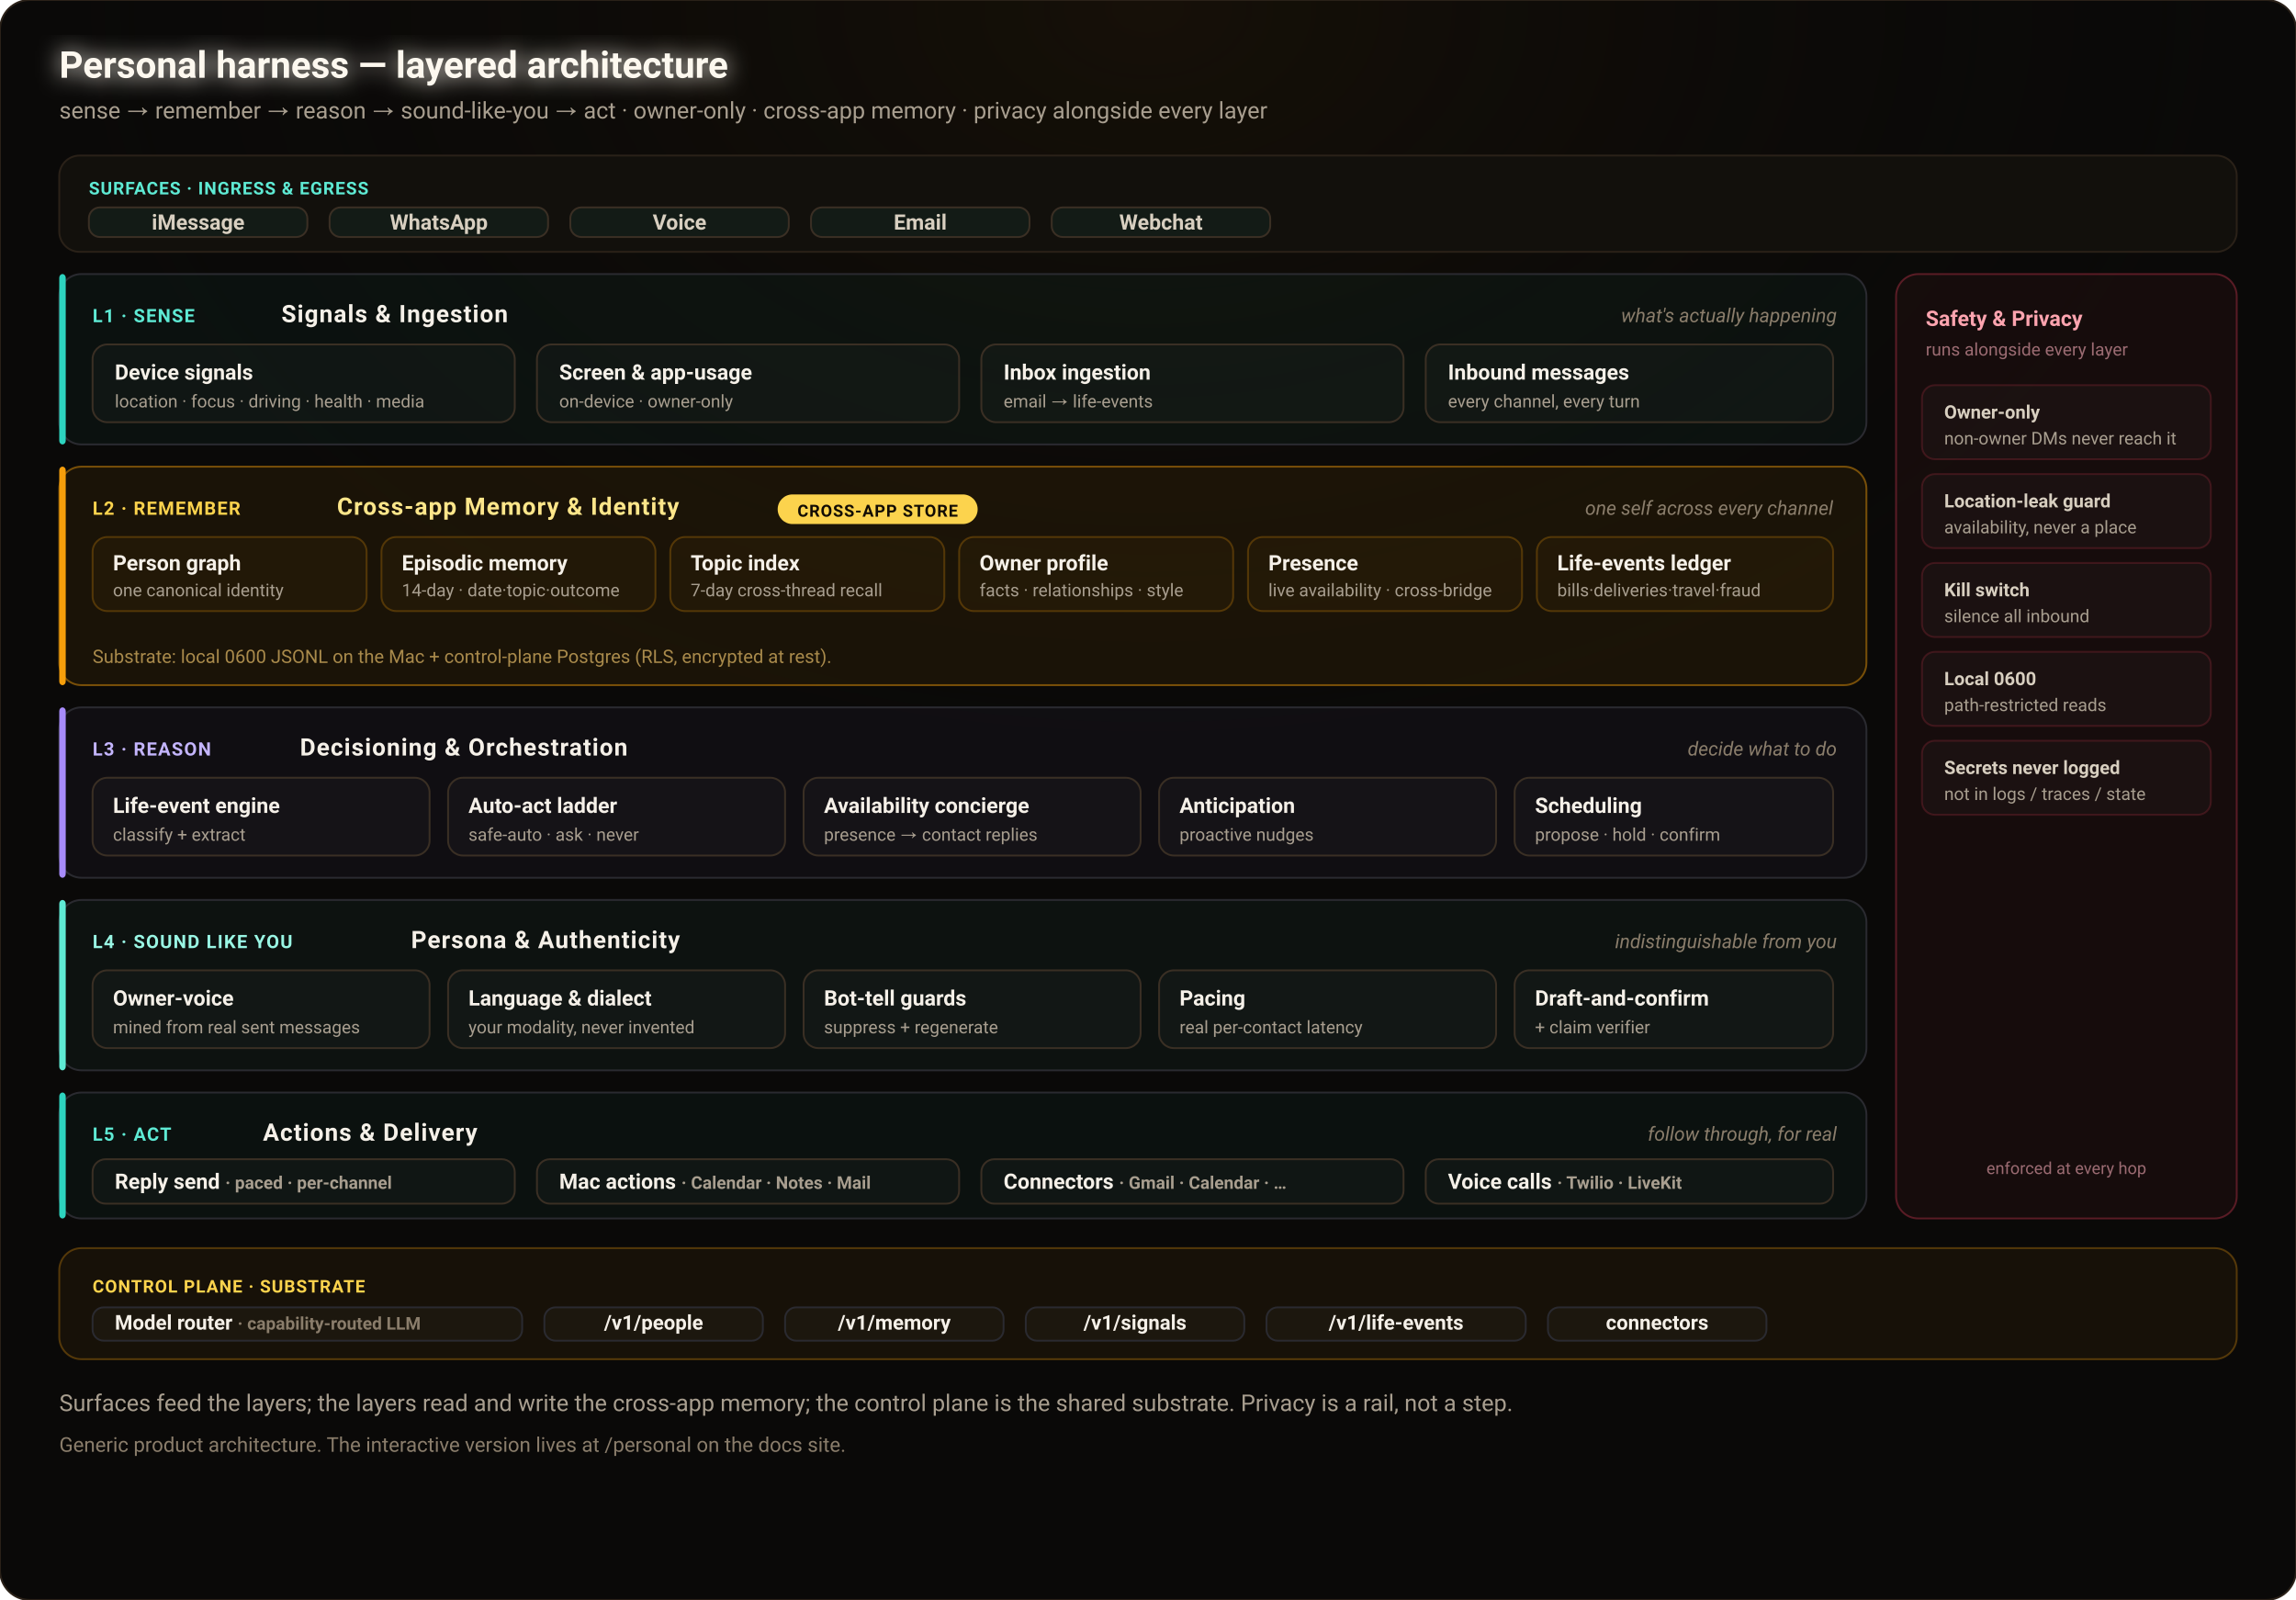
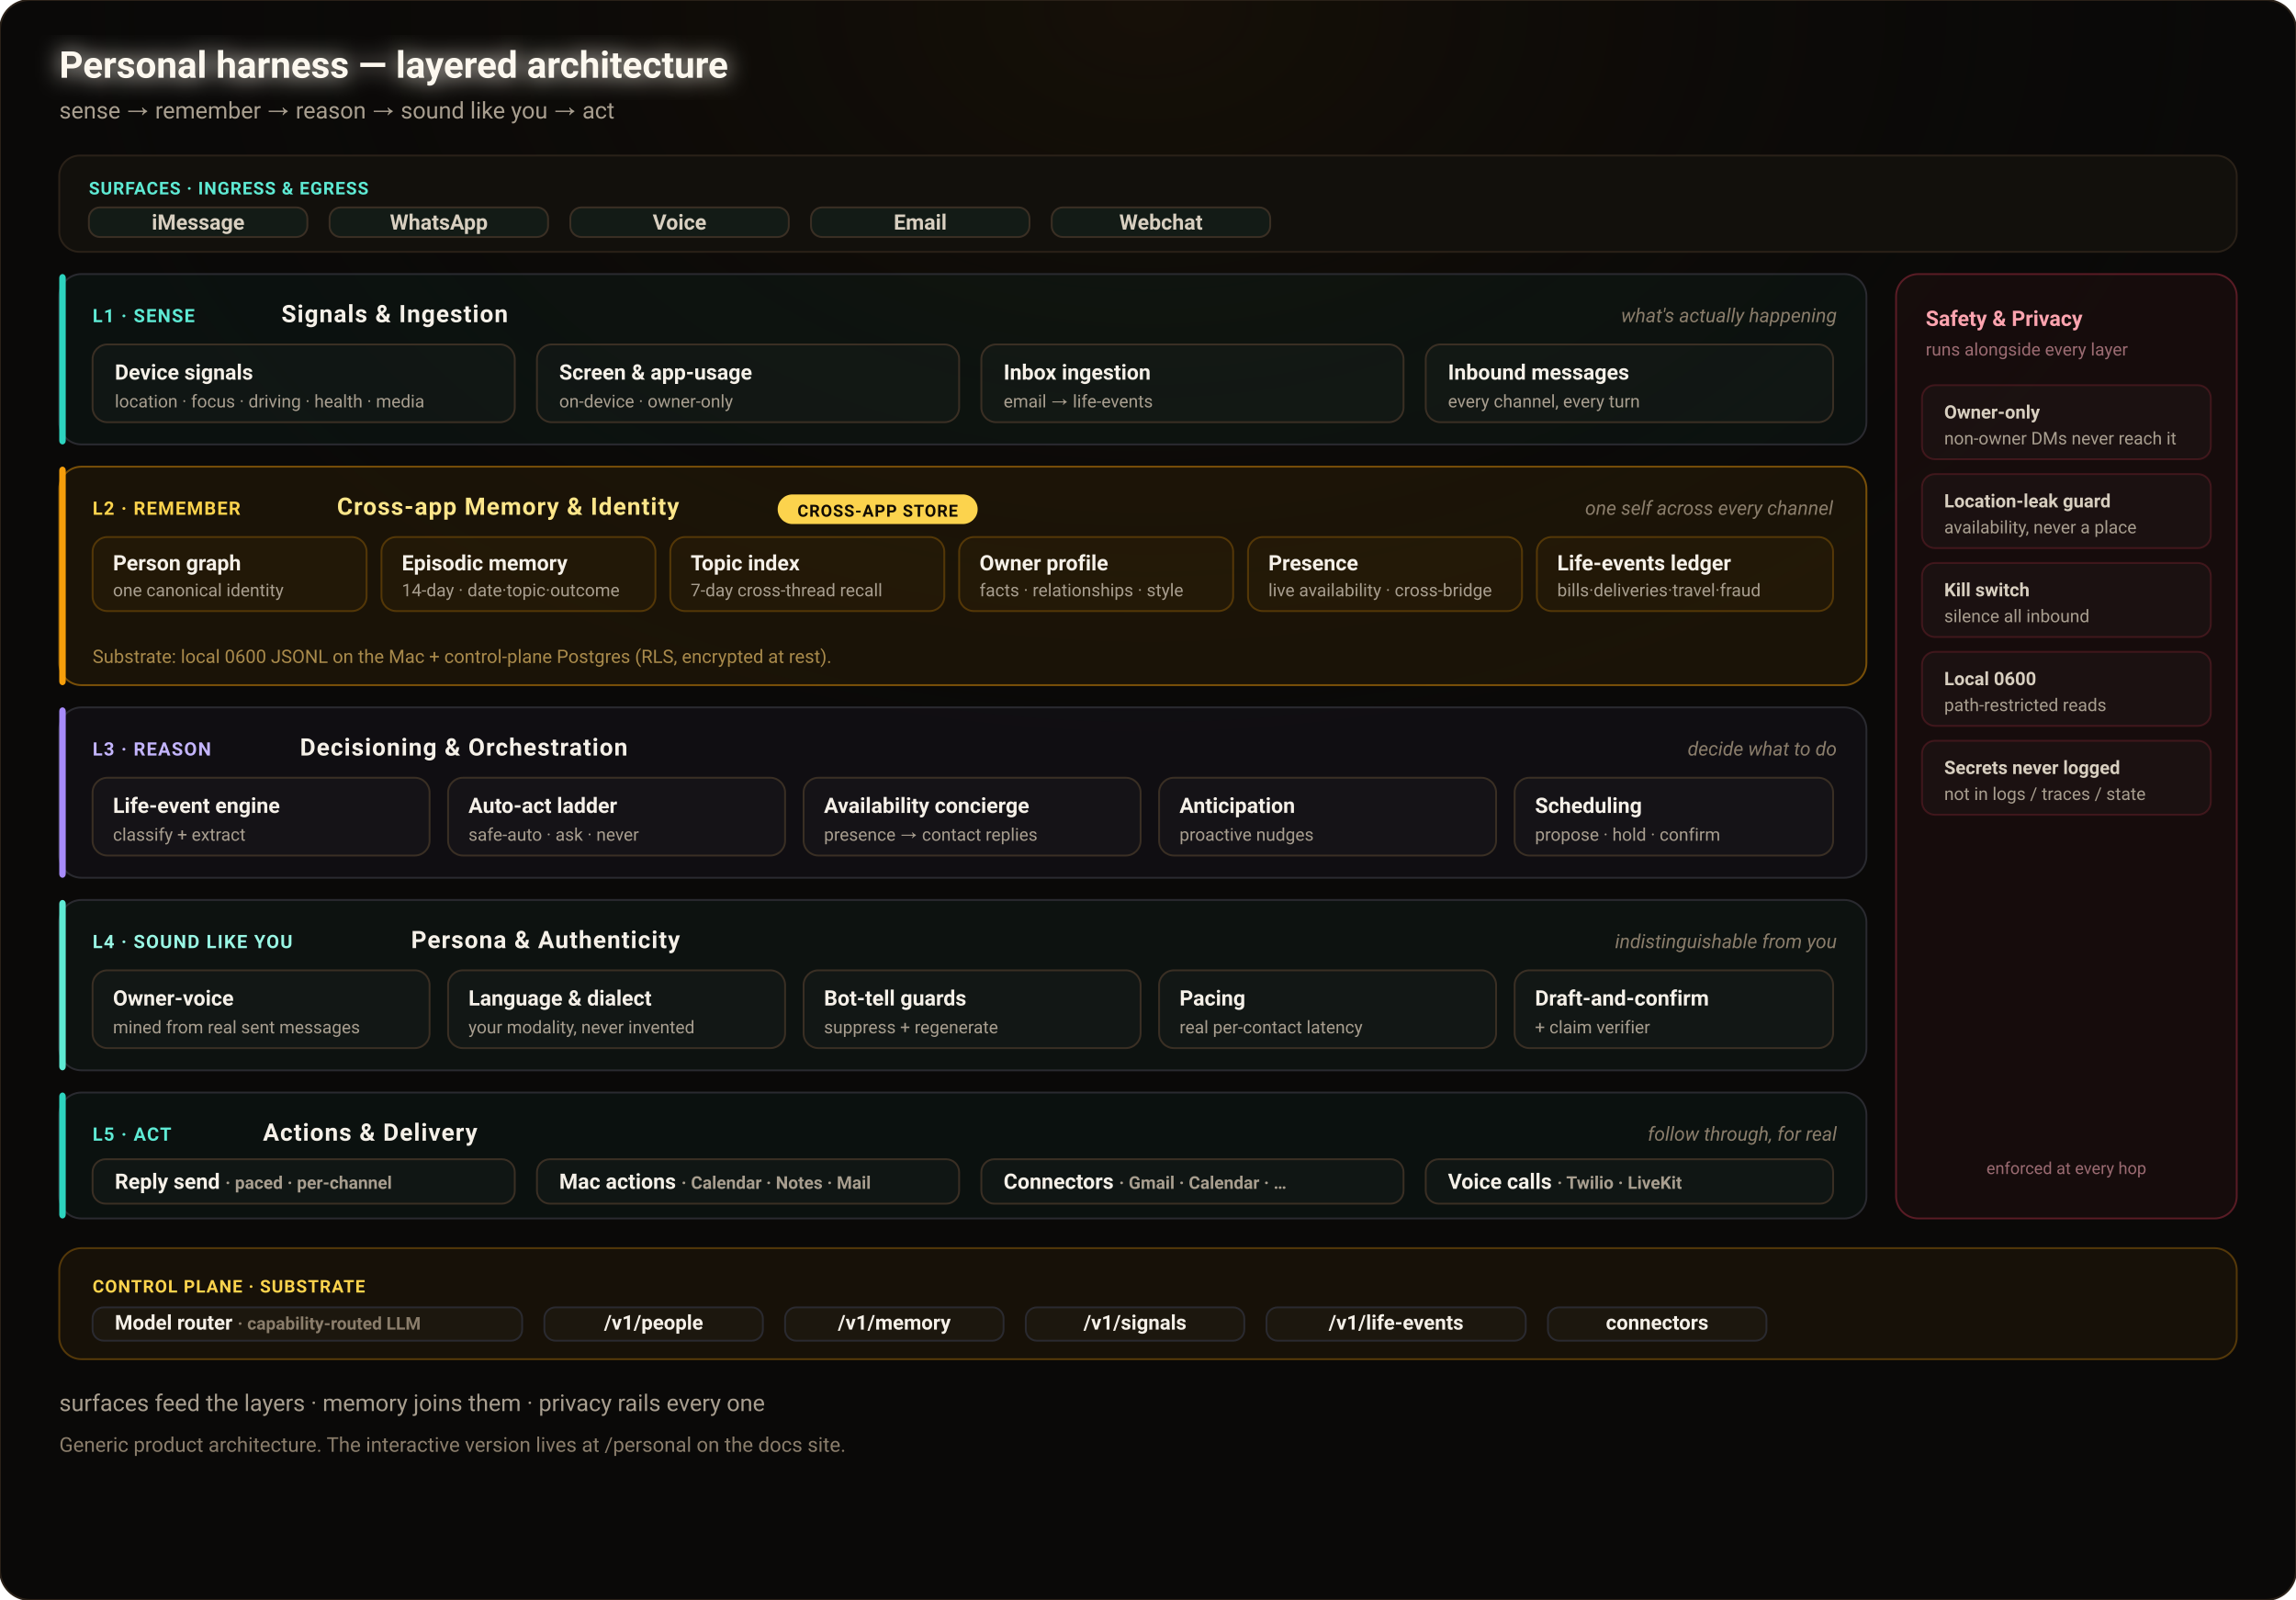
<svg xmlns="http://www.w3.org/2000/svg" width="1240" height="864" viewBox="0 0 1240 864" font-family="ui-sans-serif, system-ui, -apple-system, Segoe UI, Roboto, Helvetica, Arial, sans-serif" role="img" aria-label="Personal harness layered architecture — surfaces ingress, then five layers (Sense, Remember, Reason, Sound-like-you, Act), a Safety and Privacy rail alongside, and the control-plane substrate underneath">
  <defs>
    <radialGradient id="lgv" cx="50%" cy="0%" r="90%">
      <stop offset="0%" stop-color="#201607" stop-opacity=".55" />
      <stop offset="55%" stop-color="#0a0908" stop-opacity="0" />
    </radialGradient>
    <filter id="lgg" x="-40%" y="-40%" width="180%" height="180%">
      <feGaussianBlur stdDeviation="6" result="b" />
      <feMerge>
        <feMergeNode in="b" />
        <feMergeNode in="SourceGraphic" />
      </feMerge>
    </filter>
    <style>
      .h{fill:#fdf8ef;font-weight:700}
      .sub{fill:#a89e8f;font-size:12.5px}
      .band{font-size:13px;font-weight:700;letter-spacing:.04em}
      .bandnum{font-size:10px;font-weight:700;letter-spacing:.06em}
      .bandtag{fill:#8a7d6b;font-size:10.5px;font-style:italic}
      .cmp{fill:#f5f0e8;font-size:11.5px;font-weight:600}
      .cs{fill:#a89e8f;font-size:9.5px}
      .edge{fill:#d8cfc0;font-size:12px;font-weight:600}
      .pill{fill:#120c04;font-size:9px;font-weight:700;letter-spacing:.05em}
      .rail{fill:#fda4af;font-size:11.5px;font-weight:700}
      .railitem{fill:#d8cfc0;font-size:10px}
      .note{fill:#a98a4b;font-size:10px}
    </style>
  </defs>
  <rect width="1240" height="864" rx="16" fill="#0a0908" />
  <rect width="1240" height="864" rx="16" fill="url(#lgv)" />
  <rect width="1240" height="864" rx="16" fill="none" stroke="#2a2118" />
  <text x="32" y="42" class="h" font-size="20" filter="url(#lgg)">Personal harness — layered architecture</text>
-   <text x="32" y="64" class="sub">sense → remember → reason → sound-like-you → act · owner-only · cross-app memory · privacy alongside every layer</text>
+   <text x="32" y="64" class="sub">sense → remember → reason → sound like you → act</text>
  <g transform="translate(32,84)">
    <rect width="1176" height="52" rx="11" fill="#12100c" stroke="#2a2118" />
    <text x="16" y="21" fill="#5eead4" font-size="9.5px" font-weight="700" letter-spacing=".05em">SURFACES · INGRESS &amp; EGRESS</text>
    <g font-size="11.5px" font-weight="600" fill="#d8cfc0">
      <g>
        <rect x="16" y="28" width="118" height="16" rx="6" fill="rgba(45,212,191,0.06)" stroke="#3a2f24" />
        <text x="75" y="40" text-anchor="middle">iMessage</text>
      </g>
      <g>
        <rect x="146" y="28" width="118" height="16" rx="6" fill="rgba(45,212,191,0.06)" stroke="#3a2f24" />
        <text x="205" y="40" text-anchor="middle">WhatsApp</text>
      </g>
      <g>
        <rect x="276" y="28" width="118" height="16" rx="6" fill="rgba(45,212,191,0.06)" stroke="#3a2f24" />
        <text x="335" y="40" text-anchor="middle">Voice</text>
      </g>
      <g>
        <rect x="406" y="28" width="118" height="16" rx="6" fill="rgba(45,212,191,0.06)" stroke="#3a2f24" />
        <text x="465" y="40" text-anchor="middle">Email</text>
      </g>
      <g>
        <rect x="536" y="28" width="118" height="16" rx="6" fill="rgba(45,212,191,0.06)" stroke="#3a2f24" />
        <text x="595" y="40" text-anchor="middle">Webchat</text>
      </g>
    </g>
  </g>
  <g transform="translate(1024,148)">
    <rect width="184" height="510" rx="12" fill="rgba(244,63,94,0.05)" stroke="rgba(244,63,94,0.32)" />
    <text x="16" y="28" class="rail">Safety &amp; Privacy</text>
    <text x="16" y="44" fill="#9b6b72" font-size="9.5px">runs alongside every layer</text>
    <g>
      <g transform="translate(14,60)">
        <rect width="156" height="40" rx="7" fill="rgba(255,255,255,0.02)" stroke="rgba(244,63,94,0.18)" />
        <text x="12" y="18" class="railitem" font-weight="600">Owner-only</text>
        <text x="12" y="32" class="cs">non-owner DMs never reach it</text>
      </g>
      <g transform="translate(14,108)">
        <rect width="156" height="40" rx="7" fill="rgba(255,255,255,0.02)" stroke="rgba(244,63,94,0.18)" />
        <text x="12" y="18" class="railitem" font-weight="600">Location-leak guard</text>
        <text x="12" y="32" class="cs">availability, never a place</text>
      </g>
      <g transform="translate(14,156)">
        <rect width="156" height="40" rx="7" fill="rgba(255,255,255,0.02)" stroke="rgba(244,63,94,0.18)" />
        <text x="12" y="18" class="railitem" font-weight="600">Kill switch</text>
        <text x="12" y="32" class="cs">silence all inbound</text>
      </g>
      <g transform="translate(14,204)">
        <rect width="156" height="40" rx="7" fill="rgba(255,255,255,0.02)" stroke="rgba(244,63,94,0.18)" />
        <text x="12" y="18" class="railitem" font-weight="600">Local 0600</text>
        <text x="12" y="32" class="cs">path-restricted reads</text>
      </g>
      <g transform="translate(14,252)">
        <rect width="156" height="40" rx="7" fill="rgba(255,255,255,0.02)" stroke="rgba(244,63,94,0.18)" />
        <text x="12" y="18" class="railitem" font-weight="600">Secrets never logged</text>
        <text x="12" y="32" class="cs">not in logs / traces / state</text>
      </g>
    </g>
    <text x="92" y="486" text-anchor="middle" fill="#9b6b72" font-size="9px">enforced at every hop</text>
  </g>
  <g transform="translate(32,148)">
    <rect width="976" height="92" rx="12" fill="rgba(45,212,191,0.04)" stroke="#2a2a30" />
    <rect width="3.5" height="92" rx="2" fill="#2dd4bf" />
    <text x="18" y="26" class="bandnum" fill="#5eead4">L1 · SENSE</text>
    <text x="120" y="26" class="band" fill="#f5f0e8">Signals &amp; Ingestion</text>
    <text x="960" y="26" class="bandtag" text-anchor="end">what's actually happening</text>
    <g>
      <g transform="translate(18,38)">
        <rect width="228" height="42" rx="8" fill="rgba(255,255,255,0.02)" stroke="#3a2f24" />
        <text x="12" y="19" class="cmp">Device signals</text>
        <text x="12" y="34" class="cs">location · focus · driving · health · media</text>
      </g>
      <g transform="translate(258,38)">
        <rect width="228" height="42" rx="8" fill="rgba(255,255,255,0.02)" stroke="#3a2f24" />
        <text x="12" y="19" class="cmp">Screen &amp; app-usage</text>
        <text x="12" y="34" class="cs">on-device · owner-only</text>
      </g>
      <g transform="translate(498,38)">
        <rect width="228" height="42" rx="8" fill="rgba(255,255,255,0.02)" stroke="#3a2f24" />
        <text x="12" y="19" class="cmp">Inbox ingestion</text>
        <text x="12" y="34" class="cs">email → life-events</text>
      </g>
      <g transform="translate(738,38)">
        <rect width="220" height="42" rx="8" fill="rgba(255,255,255,0.02)" stroke="#3a2f24" />
        <text x="12" y="19" class="cmp">Inbound messages</text>
        <text x="12" y="34" class="cs">every channel, every turn</text>
      </g>
    </g>
  </g>
  <g transform="translate(32,252)">
    <rect width="976" height="118" rx="12" fill="rgba(245,158,11,0.07)" stroke="rgba(245,158,11,0.45)" />
    <rect width="3.5" height="118" rx="2" fill="#f59e0b" />
    <text x="18" y="26" class="bandnum" fill="#fcd34d">L2 · REMEMBER</text>
    <text x="150" y="26" class="band" fill="#fde68a">Cross-app Memory &amp; Identity</text>
    <g transform="translate(388,15)">
      <rect width="108" height="16" rx="8" fill="#fcd34d" />
      <text x="54" y="12" class="pill" text-anchor="middle">CROSS-APP STORE</text>
    </g>
    <text x="958" y="26" class="bandtag" text-anchor="end">one self across every channel</text>
    <g>
      <g transform="translate(18,38)">
        <rect width="148" height="40" rx="8" fill="rgba(245,158,11,0.04)" stroke="rgba(245,158,11,0.25)" />
        <text x="11" y="18" class="cmp">Person graph</text>
        <text x="11" y="32" class="cs">one canonical identity</text>
      </g>
      <g transform="translate(174,38)">
        <rect width="148" height="40" rx="8" fill="rgba(245,158,11,0.04)" stroke="rgba(245,158,11,0.25)" />
        <text x="11" y="18" class="cmp">Episodic memory</text>
        <text x="11" y="32" class="cs">14-day · date·topic·outcome</text>
      </g>
      <g transform="translate(330,38)">
        <rect width="148" height="40" rx="8" fill="rgba(245,158,11,0.04)" stroke="rgba(245,158,11,0.25)" />
        <text x="11" y="18" class="cmp">Topic index</text>
        <text x="11" y="32" class="cs">7-day cross-thread recall</text>
      </g>
      <g transform="translate(486,38)">
        <rect width="148" height="40" rx="8" fill="rgba(245,158,11,0.04)" stroke="rgba(245,158,11,0.25)" />
        <text x="11" y="18" class="cmp">Owner profile</text>
        <text x="11" y="32" class="cs">facts · relationships · style</text>
      </g>
      <g transform="translate(642,38)">
        <rect width="148" height="40" rx="8" fill="rgba(245,158,11,0.04)" stroke="rgba(245,158,11,0.25)" />
        <text x="11" y="18" class="cmp">Presence</text>
        <text x="11" y="32" class="cs">live availability · cross-bridge</text>
      </g>
      <g transform="translate(798,38)">
        <rect width="160" height="40" rx="8" fill="rgba(245,158,11,0.04)" stroke="rgba(245,158,11,0.25)" />
        <text x="11" y="18" class="cmp">Life-events ledger</text>
        <text x="11" y="32" class="cs">bills·deliveries·travel·fraud</text>
      </g>
    </g>
    <text x="18" y="106" class="note">Substrate: local 0600 JSONL on the Mac + control-plane Postgres (RLS, encrypted at rest).</text>
  </g>
  <g transform="translate(32,382)">
    <rect width="976" height="92" rx="12" fill="rgba(167,139,250,0.04)" stroke="#2a2a30" />
    <rect width="3.5" height="92" rx="2" fill="#a78bfa" />
    <text x="18" y="26" class="bandnum" fill="#c4b5fd">L3 · REASON</text>
    <text x="130" y="26" class="band" fill="#f5f0e8">Decisioning &amp; Orchestration</text>
    <text x="960" y="26" class="bandtag" text-anchor="end">decide what to do</text>
    <g>
      <g transform="translate(18,38)">
        <rect width="182" height="42" rx="8" fill="rgba(255,255,255,0.02)" stroke="#3a2f24" />
        <text x="11" y="19" class="cmp">Life-event engine</text>
        <text x="11" y="34" class="cs">classify + extract</text>
      </g>
      <g transform="translate(210,38)">
        <rect width="182" height="42" rx="8" fill="rgba(255,255,255,0.02)" stroke="#3a2f24" />
        <text x="11" y="19" class="cmp">Auto-act ladder</text>
        <text x="11" y="34" class="cs">safe-auto · ask · never</text>
      </g>
      <g transform="translate(402,38)">
        <rect width="182" height="42" rx="8" fill="rgba(255,255,255,0.02)" stroke="#3a2f24" />
        <text x="11" y="19" class="cmp">Availability concierge</text>
        <text x="11" y="34" class="cs">presence → contact replies</text>
      </g>
      <g transform="translate(594,38)">
        <rect width="182" height="42" rx="8" fill="rgba(255,255,255,0.02)" stroke="#3a2f24" />
        <text x="11" y="19" class="cmp">Anticipation</text>
        <text x="11" y="34" class="cs">proactive nudges</text>
      </g>
      <g transform="translate(786,38)">
        <rect width="172" height="42" rx="8" fill="rgba(255,255,255,0.02)" stroke="#3a2f24" />
        <text x="11" y="19" class="cmp">Scheduling</text>
        <text x="11" y="34" class="cs">propose · hold · confirm</text>
      </g>
    </g>
  </g>
  <g transform="translate(32,486)">
    <rect width="976" height="92" rx="12" fill="rgba(94,234,212,0.04)" stroke="#2a2a30" />
    <rect width="3.5" height="92" rx="2" fill="#5eead4" />
    <text x="18" y="26" class="bandnum" fill="#99f6e4">L4 · SOUND LIKE YOU</text>
    <text x="190" y="26" class="band" fill="#f5f0e8">Persona &amp; Authenticity</text>
    <text x="960" y="26" class="bandtag" text-anchor="end">indistinguishable from you</text>
    <g>
      <g transform="translate(18,38)">
        <rect width="182" height="42" rx="8" fill="rgba(255,255,255,0.02)" stroke="#3a2f24" />
        <text x="11" y="19" class="cmp">Owner-voice</text>
        <text x="11" y="34" class="cs">mined from real sent messages</text>
      </g>
      <g transform="translate(210,38)">
        <rect width="182" height="42" rx="8" fill="rgba(255,255,255,0.02)" stroke="#3a2f24" />
        <text x="11" y="19" class="cmp">Language &amp; dialect</text>
        <text x="11" y="34" class="cs">your modality, never invented</text>
      </g>
      <g transform="translate(402,38)">
        <rect width="182" height="42" rx="8" fill="rgba(255,255,255,0.02)" stroke="#3a2f24" />
        <text x="11" y="19" class="cmp">Bot-tell guards</text>
        <text x="11" y="34" class="cs">suppress + regenerate</text>
      </g>
      <g transform="translate(594,38)">
        <rect width="182" height="42" rx="8" fill="rgba(255,255,255,0.02)" stroke="#3a2f24" />
        <text x="11" y="19" class="cmp">Pacing</text>
        <text x="11" y="34" class="cs">real per-contact latency</text>
      </g>
      <g transform="translate(786,38)">
        <rect width="172" height="42" rx="8" fill="rgba(255,255,255,0.02)" stroke="#3a2f24" />
        <text x="11" y="19" class="cmp">Draft-and-confirm</text>
        <text x="11" y="34" class="cs">+ claim verifier</text>
      </g>
    </g>
  </g>
  <g transform="translate(32,590)">
    <rect width="976" height="68" rx="12" fill="rgba(45,212,191,0.04)" stroke="#2a2a30" />
    <rect width="3.5" height="68" rx="2" fill="#2dd4bf" />
    <text x="18" y="26" class="bandnum" fill="#5eead4">L5 · ACT</text>
    <text x="110" y="26" class="band" fill="#f5f0e8">Actions &amp; Delivery</text>
    <text x="960" y="26" class="bandtag" text-anchor="end">follow through, for real</text>
    <g>
      <g transform="translate(18,36)">
        <rect width="228" height="24" rx="7" fill="rgba(255,255,255,0.02)" stroke="#3a2f24" />
        <text x="12" y="16" class="cmp">Reply send <tspan class="cs">· paced · per-channel</tspan>
        </text>
      </g>
      <g transform="translate(258,36)">
        <rect width="228" height="24" rx="7" fill="rgba(255,255,255,0.02)" stroke="#3a2f24" />
        <text x="12" y="16" class="cmp">Mac actions <tspan class="cs">· Calendar · Notes · Mail</tspan>
        </text>
      </g>
      <g transform="translate(498,36)">
        <rect width="228" height="24" rx="7" fill="rgba(255,255,255,0.02)" stroke="#3a2f24" />
        <text x="12" y="16" class="cmp">Connectors <tspan class="cs">· Gmail · Calendar · …</tspan>
        </text>
      </g>
      <g transform="translate(738,36)">
        <rect width="220" height="24" rx="7" fill="rgba(255,255,255,0.02)" stroke="#3a2f24" />
        <text x="12" y="16" class="cmp">Voice calls <tspan class="cs">· Twilio · LiveKit</tspan>
        </text>
      </g>
    </g>
  </g>
  <g transform="translate(32,674)">
    <rect width="1176" height="60" rx="12" fill="rgba(245,158,11,0.06)" stroke="rgba(245,158,11,0.3)" />
    <text x="18" y="24" fill="#fcd34d" font-size="9.5px" font-weight="700" letter-spacing=".05em">CONTROL PLANE · SUBSTRATE</text>
    <g font-size="11px" font-weight="600" fill="#f5f0e8">
      <g>
        <rect x="18" y="32" width="232" height="18" rx="6" fill="rgba(255,255,255,0.025)" stroke="#2a2a30" />
        <text x="30" y="44">Model router <tspan fill="#8a7d6b" font-size="9.5px">· capability-routed LLM</tspan>
        </text>
      </g>
      <g>
        <rect x="262" y="32" width="118" height="18" rx="6" fill="rgba(255,255,255,0.025)" stroke="#2a2a30" />
        <text x="321" y="44" text-anchor="middle">/v1/people</text>
      </g>
      <g>
        <rect x="392" y="32" width="118" height="18" rx="6" fill="rgba(255,255,255,0.025)" stroke="#2a2a30" />
        <text x="451" y="44" text-anchor="middle">/v1/memory</text>
      </g>
      <g>
        <rect x="522" y="32" width="118" height="18" rx="6" fill="rgba(255,255,255,0.025)" stroke="#2a2a30" />
        <text x="581" y="44" text-anchor="middle">/v1/signals</text>
      </g>
      <g>
        <rect x="652" y="32" width="140" height="18" rx="6" fill="rgba(255,255,255,0.025)" stroke="#2a2a30" />
        <text x="722" y="44" text-anchor="middle">/v1/life-events</text>
      </g>
      <g>
        <rect x="804" y="32" width="118" height="18" rx="6" fill="rgba(255,255,255,0.025)" stroke="#2a2a30" />
        <text x="863" y="44" text-anchor="middle">connectors</text>
      </g>
    </g>
  </g>
-   <text x="32" y="762" class="sub" font-size="11.5px">Surfaces feed the layers; the layers read and write the cross-app memory; the control plane is the shared substrate. Privacy is a rail, not a step.</text>
+   <text x="32" y="762" class="sub" font-size="11.5px">surfaces feed the layers · memory joins them · privacy rails every one</text>
  <text x="32" y="784" fill="#8a7d6b" font-size="11px">Generic product architecture. The interactive version lives at /personal on the docs site.</text>
</svg>
